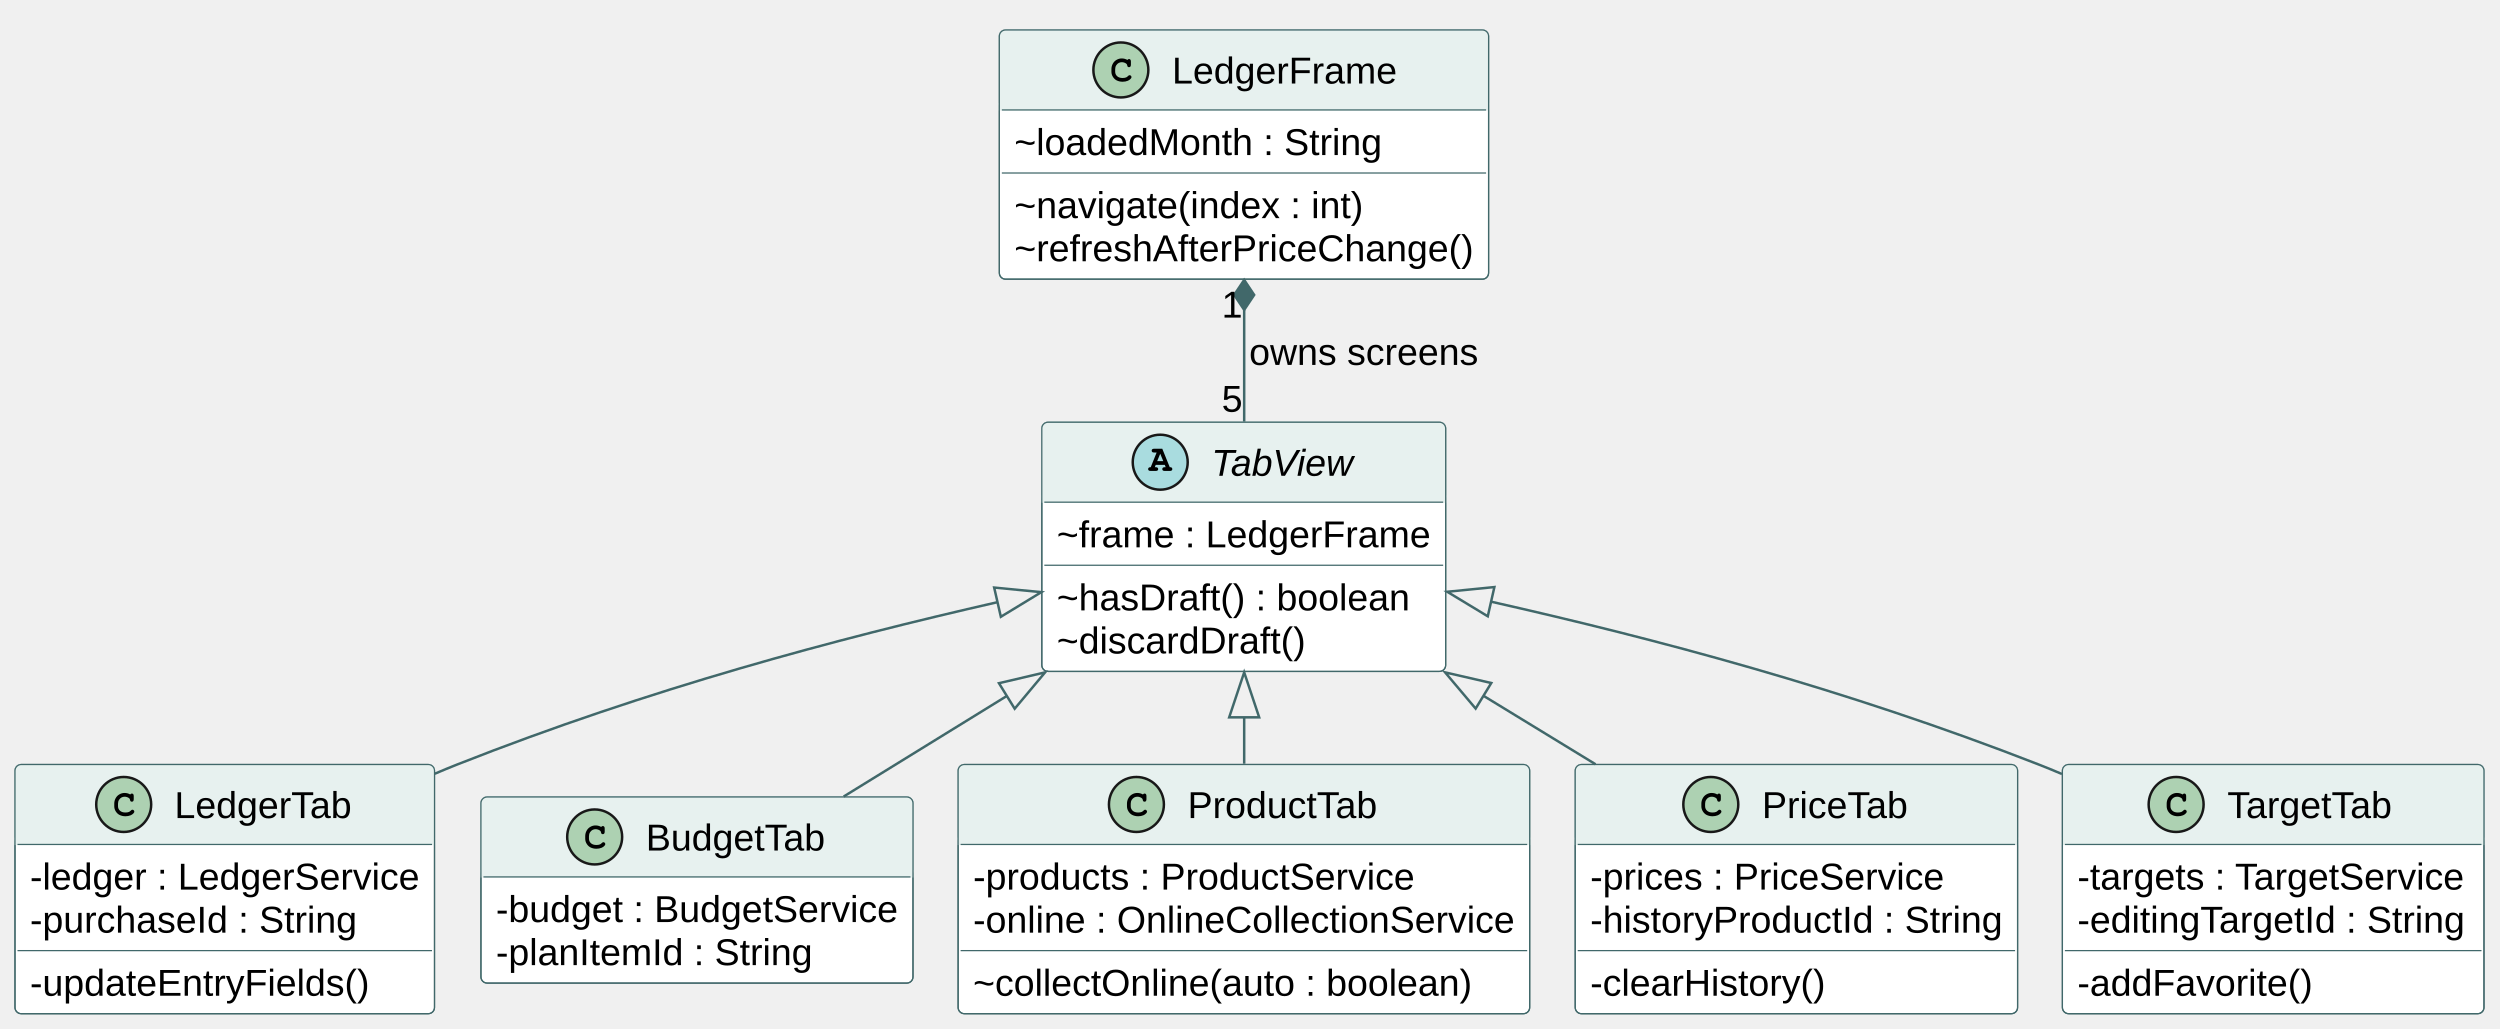
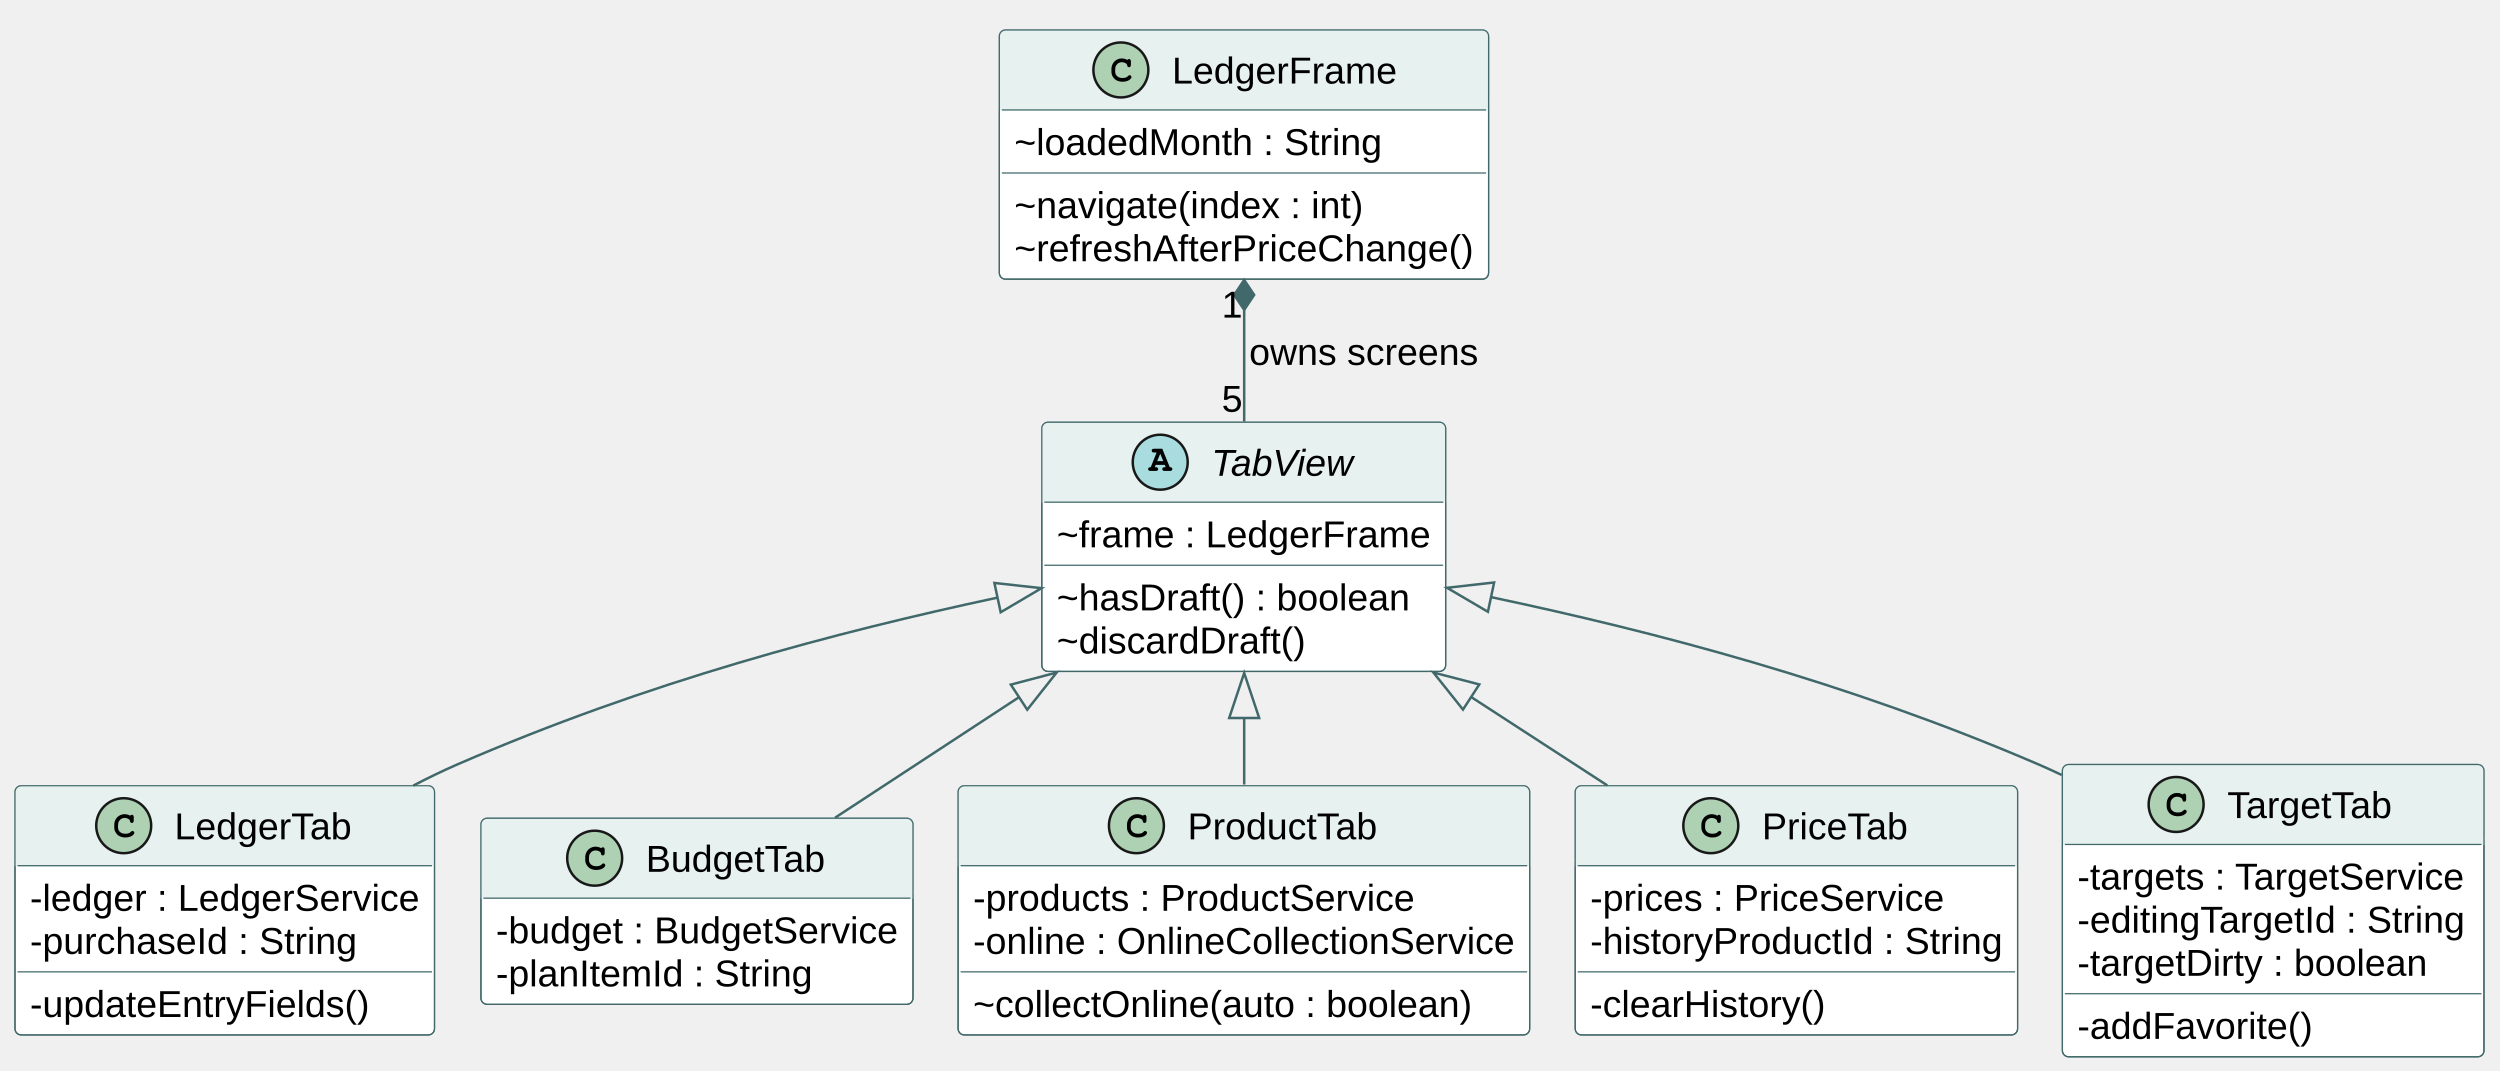
- <svg xmlns="http://www.w3.org/2000/svg" contentStyleType="text/css" data-diagram-type="CLASS" height="729.583px" preserveAspectRatio="none" style="width:1772px;height:729px;background:#FFFFFF;" version="1.1" viewBox="0 0 1772 729" width="1772.604px" zoomAndPan="magnify">
+ <svg xmlns="http://www.w3.org/2000/svg" contentStyleType="text/css" data-diagram-type="CLASS" height="759.688px" preserveAspectRatio="none" style="width:1772px;height:759px;background:#FFFFFF;" version="1.1" viewBox="0 0 1772 759" width="1772.604px" zoomAndPan="magnify">
  <defs />
  <g>
    <g class="entity" data-entity="LedgerFrame" data-source-line="13" data-uid="ent0002" id="entity_LedgerFrame">
      <rect fill="#FFFFFF" height="176.633" rx="4.427" ry="4.427" style="stroke:#41686A;stroke-width:0.885;" width="346.783" x="708.333" y="21.25" />
      <rect fill="#E7F1EF" height="56.667" rx="4.427" ry="4.427" style="stroke:#E7F1EF;stroke-width:0.885;" width="346.783" x="708.333" y="21.25" />
      <rect fill="#E7F1EF" height="4.427" style="stroke:#E7F1EF;stroke-width:0.885;" width="346.783" x="708.333" y="73.49" />
      <rect fill="none" height="176.633" rx="4.427" ry="4.427" style="stroke:#41686A;stroke-width:0.885;" width="346.783" x="708.333" y="21.25" />
      <ellipse cx="794.472" cy="49.583" fill="#ADD1B2" rx="19.479" ry="19.479" style="stroke:#181818;stroke-width:1.771;" />
      <path d="M799.093,42.5 Q799.342,42.168 799.619,42.002 Q799.923,41.836 800.255,41.836 Q800.837,41.836 801.196,42.251 Q801.583,42.638 801.583,43.607 L801.583,45.848 Q801.583,46.816 801.196,47.231 Q800.837,47.619 800.255,47.619 Q799.73,47.619 799.398,47.342 Q799.066,47.038 798.927,46.208 Q798.817,45.682 798.568,45.378 Q798.014,44.797 797.046,44.437 Q796.105,44.077 795.164,44.077 Q793.975,44.077 792.951,44.603 Q791.955,45.129 791.18,46.291 Q790.433,47.453 790.433,49.058 L790.433,50.801 Q790.433,52.71 791.816,54.01 Q793.227,55.283 795.69,55.283 Q797.184,55.283 798.208,54.868 Q798.789,54.647 799.481,53.955 Q799.896,53.54 800.117,53.429 Q800.366,53.291 800.643,53.291 Q801.196,53.291 801.583,53.706 Q801.999,54.093 801.999,54.647 Q801.999,55.2 801.445,55.809 Q800.643,56.722 799.398,57.248 Q797.737,57.94 795.718,57.94 Q793.366,57.94 791.457,56.971 Q789.935,56.196 788.856,54.508 Q787.777,52.821 787.777,50.856 L787.777,49.03 Q787.777,46.955 788.745,45.184 Q789.713,43.385 791.429,42.417 Q793.144,41.421 795.054,41.421 Q796.216,41.421 797.212,41.698 Q798.208,41.974 799.093,42.5 Z " fill="#000000" />
      <text fill="#000000" font-family="Arial" font-size="26.562" lengthAdjust="spacing" textLength="159.453" x="830.775" y="59.227">LedgerFrame</text>
      <line style="stroke:#41686A;stroke-width:0.885;" x1="710.104" x2="1053.346" y1="77.917" y2="77.917" />
      <text fill="#000000" font-family="Arial" font-size="26.562" lengthAdjust="spacing" textLength="260.632" x="718.958" y="109.915">~loadedMonth : String</text>
      <line style="stroke:#41686A;stroke-width:0.885;" x1="710.104" x2="1053.346" y1="122.628" y2="122.628" />
      <text fill="#000000" font-family="Arial" font-size="26.562" lengthAdjust="spacing" textLength="247.324" x="718.958" y="154.626">~navigate(index : int)</text>
      <text fill="#000000" font-family="Arial" font-size="26.562" lengthAdjust="spacing" textLength="325.533" x="718.958" y="185.171">~refreshAfterPriceChange()</text>
    </g>
    <g class="entity" data-entity="TabView" data-source-line="18" data-uid="ent0003" id="entity_TabView">
      <rect fill="#FFFFFF" height="176.633" rx="4.427" ry="4.427" style="stroke:#41686A;stroke-width:0.885;" width="286.252" x="738.438" y="299.271" />
      <rect fill="#E7F1EF" height="56.667" rx="4.427" ry="4.427" style="stroke:#E7F1EF;stroke-width:0.885;" width="286.252" x="738.438" y="299.271" />
      <rect fill="#E7F1EF" height="4.427" style="stroke:#E7F1EF;stroke-width:0.885;" width="286.252" x="738.438" y="351.51" />
      <rect fill="none" height="176.633" rx="4.427" ry="4.427" style="stroke:#41686A;stroke-width:0.885;" width="286.252" x="738.438" y="299.271" />
      <ellipse cx="822.365" cy="327.604" fill="#A9DCDF" rx="19.479" ry="19.479" style="stroke:#181818;stroke-width:1.771;" />
      <path d="M825.603,329.513 L819.156,329.513 L818.519,331.146 L819.156,331.146 Q820.124,331.146 820.511,331.533 Q820.927,331.893 820.927,332.474 Q820.927,333.055 820.511,333.442 Q820.124,333.802 819.156,333.802 L815.586,333.802 Q814.618,333.802 814.203,333.442 Q813.788,333.055 813.788,332.474 Q813.788,331.865 814.231,331.505 Q814.646,331.118 815.642,331.146 L819.82,320.742 L818.077,320.742 Q817.108,320.742 816.693,320.382 Q816.306,319.995 816.306,319.414 Q816.306,318.805 816.693,318.446 Q817.108,318.058 818.077,318.058 L823.832,318.086 L829.117,331.146 Q830.057,331.146 830.362,331.339 Q830.943,331.782 830.943,332.474 Q830.943,333.055 830.528,333.442 Q830.14,333.802 829.172,333.802 L825.603,333.802 Q824.634,333.802 824.219,333.442 Q823.832,333.055 823.832,332.474 Q823.832,331.893 824.219,331.533 Q824.634,331.146 825.603,331.146 L826.239,331.146 L825.603,329.513 Z M824.524,326.857 L822.365,321.6 L820.207,326.857 L824.524,326.857 Z " fill="#000000" />
      <text fill="#000000" font-family="Arial" font-size="26.562" font-style="italic" lengthAdjust="spacing" textLength="103.345" x="858.667" y="337.247">TabView</text>
      <line style="stroke:#41686A;stroke-width:0.885;" x1="740.208" x2="1022.919" y1="355.938" y2="355.938" />
      <text fill="#000000" font-family="Arial" font-size="26.562" lengthAdjust="spacing" textLength="265.002" x="749.062" y="387.936">~frame : LedgerFrame</text>
      <line style="stroke:#41686A;stroke-width:0.885;" x1="740.208" x2="1022.919" y1="400.648" y2="400.648" />
      <text fill="#000000" font-family="Arial" font-size="26.562" lengthAdjust="spacing" textLength="250.269" x="749.062" y="432.647">~hasDraft() : boolean</text>
      <text fill="#000000" font-family="Arial" font-size="26.562" lengthAdjust="spacing" textLength="176.392" x="749.062" y="463.191">~discardDraft()</text>
    </g>
    <g class="entity" data-entity="LedgerTab" data-source-line="23" data-uid="ent0004" id="entity_LedgerTab">
-       <rect fill="#FFFFFF" height="176.633" rx="4.427" ry="4.427" style="stroke:#41686A;stroke-width:0.885;" width="297.355" x="10.625" y="541.875" />
-       <rect fill="#E7F1EF" height="56.667" rx="4.427" ry="4.427" style="stroke:#E7F1EF;stroke-width:0.885;" width="297.355" x="10.625" y="541.875" />
-       <rect fill="#E7F1EF" height="4.427" style="stroke:#E7F1EF;stroke-width:0.885;" width="297.355" x="10.625" y="594.115" />
-       <rect fill="none" height="176.633" rx="4.427" ry="4.427" style="stroke:#41686A;stroke-width:0.885;" width="297.355" x="10.625" y="541.875" />
-       <ellipse cx="87.681" cy="570.208" fill="#ADD1B2" rx="19.479" ry="19.479" style="stroke:#181818;stroke-width:1.771;" />
-       <path d="M92.302,563.125 Q92.551,562.793 92.827,562.627 Q93.132,562.461 93.464,562.461 Q94.045,562.461 94.404,562.876 Q94.792,563.263 94.792,564.232 L94.792,566.473 Q94.792,567.441 94.404,567.856 Q94.045,568.244 93.464,568.244 Q92.938,568.244 92.606,567.967 Q92.274,567.663 92.136,566.833 Q92.025,566.307 91.776,566.003 Q91.223,565.422 90.254,565.062 Q89.313,564.702 88.373,564.702 Q87.183,564.702 86.159,565.228 Q85.163,565.754 84.388,566.916 Q83.641,568.078 83.641,569.683 L83.641,571.426 Q83.641,573.335 85.025,574.635 Q86.436,575.908 88.898,575.908 Q90.392,575.908 91.416,575.493 Q91.997,575.272 92.689,574.58 Q93.104,574.165 93.325,574.054 Q93.574,573.916 93.851,573.916 Q94.404,573.916 94.792,574.331 Q95.207,574.718 95.207,575.272 Q95.207,575.825 94.653,576.434 Q93.851,577.347 92.606,577.873 Q90.946,578.564 88.926,578.564 Q86.574,578.564 84.665,577.596 Q83.143,576.821 82.064,575.134 Q80.985,573.446 80.985,571.481 L80.985,569.655 Q80.985,567.58 81.953,565.809 Q82.922,564.01 84.637,563.042 Q86.353,562.046 88.262,562.046 Q89.424,562.046 90.42,562.323 Q91.416,562.599 92.302,563.125 Z " fill="#000000" />
-       <text fill="#000000" font-family="Arial" font-size="26.562" lengthAdjust="spacing" textLength="128.481" x="123.693" y="579.851">LedgerTab</text>
-       <line style="stroke:#41686A;stroke-width:0.885;" x1="12.396" x2="306.209" y1="598.542" y2="598.542" />
-       <text fill="#000000" font-family="Arial" font-size="26.562" lengthAdjust="spacing" textLength="276.105" x="21.25" y="630.54">-ledger : LedgerService</text>
-       <text fill="#000000" font-family="Arial" font-size="26.562" lengthAdjust="spacing" textLength="231.799" x="21.25" y="661.085">-purchaseId : String</text>
-       <line style="stroke:#41686A;stroke-width:0.885;" x1="12.396" x2="306.209" y1="673.797" y2="673.797" />
-       <text fill="#000000" font-family="Arial" font-size="26.562" lengthAdjust="spacing" textLength="240.632" x="21.25" y="705.795">-updateEntryFields()</text>
+       <rect fill="#FFFFFF" height="176.633" rx="4.427" ry="4.427" style="stroke:#41686A;stroke-width:0.885;" width="297.355" x="10.625" y="556.927" />
+       <rect fill="#E7F1EF" height="56.667" rx="4.427" ry="4.427" style="stroke:#E7F1EF;stroke-width:0.885;" width="297.355" x="10.625" y="556.927" />
+       <rect fill="#E7F1EF" height="4.427" style="stroke:#E7F1EF;stroke-width:0.885;" width="297.355" x="10.625" y="609.167" />
+       <rect fill="none" height="176.633" rx="4.427" ry="4.427" style="stroke:#41686A;stroke-width:0.885;" width="297.355" x="10.625" y="556.927" />
+       <ellipse cx="87.681" cy="585.26" fill="#ADD1B2" rx="19.479" ry="19.479" style="stroke:#181818;stroke-width:1.771;" />
+       <path d="M92.302,578.177 Q92.551,577.845 92.827,577.679 Q93.132,577.513 93.464,577.513 Q94.045,577.513 94.404,577.928 Q94.792,578.315 94.792,579.284 L94.792,581.525 Q94.792,582.494 94.404,582.909 Q94.045,583.296 93.464,583.296 Q92.938,583.296 92.606,583.019 Q92.274,582.715 92.136,581.885 Q92.025,581.359 91.776,581.055 Q91.223,580.474 90.254,580.114 Q89.313,579.754 88.373,579.754 Q87.183,579.754 86.159,580.28 Q85.163,580.806 84.388,581.968 Q83.641,583.13 83.641,584.735 L83.641,586.478 Q83.641,588.387 85.025,589.688 Q86.436,590.96 88.898,590.96 Q90.392,590.96 91.416,590.545 Q91.997,590.324 92.689,589.632 Q93.104,589.217 93.325,589.106 Q93.574,588.968 93.851,588.968 Q94.404,588.968 94.792,589.383 Q95.207,589.77 95.207,590.324 Q95.207,590.877 94.653,591.486 Q93.851,592.399 92.606,592.925 Q90.946,593.616 88.926,593.616 Q86.574,593.616 84.665,592.648 Q83.143,591.873 82.064,590.186 Q80.985,588.498 80.985,586.533 L80.985,584.707 Q80.985,582.632 81.953,580.861 Q82.922,579.062 84.637,578.094 Q86.353,577.098 88.262,577.098 Q89.424,577.098 90.42,577.375 Q91.416,577.651 92.302,578.177 Z " fill="#000000" />
+       <text fill="#000000" font-family="Arial" font-size="26.562" lengthAdjust="spacing" textLength="128.481" x="123.693" y="594.904">LedgerTab</text>
+       <line style="stroke:#41686A;stroke-width:0.885;" x1="12.396" x2="306.209" y1="613.594" y2="613.594" />
+       <text fill="#000000" font-family="Arial" font-size="26.562" lengthAdjust="spacing" textLength="276.105" x="21.25" y="645.592">-ledger : LedgerService</text>
+       <text fill="#000000" font-family="Arial" font-size="26.562" lengthAdjust="spacing" textLength="231.799" x="21.25" y="676.137">-purchaseId : String</text>
+       <line style="stroke:#41686A;stroke-width:0.885;" x1="12.396" x2="306.209" y1="688.849" y2="688.849" />
+       <text fill="#000000" font-family="Arial" font-size="26.562" lengthAdjust="spacing" textLength="240.632" x="21.25" y="720.848">-updateEntryFields()</text>
    </g>
    <g class="entity" data-entity="BudgetTab" data-source-line="28" data-uid="ent0005" id="entity_BudgetTab">
-       <rect fill="#FFFFFF" height="131.922" rx="4.427" ry="4.427" style="stroke:#41686A;stroke-width:0.885;" width="306.239" x="340.885" y="564.896" />
-       <rect fill="#E7F1EF" height="56.667" rx="4.427" ry="4.427" style="stroke:#E7F1EF;stroke-width:0.885;" width="306.239" x="340.885" y="564.896" />
-       <rect fill="#E7F1EF" height="4.427" style="stroke:#E7F1EF;stroke-width:0.885;" width="306.239" x="340.885" y="617.135" />
-       <rect fill="none" height="131.922" rx="4.427" ry="4.427" style="stroke:#41686A;stroke-width:0.885;" width="306.239" x="340.885" y="564.896" />
-       <ellipse cx="421.499" cy="593.229" fill="#ADD1B2" rx="19.479" ry="19.479" style="stroke:#181818;stroke-width:1.771;" />
-       <path d="M426.12,586.146 Q426.369,585.814 426.646,585.648 Q426.95,585.482 427.282,585.482 Q427.863,585.482 428.223,585.897 Q428.61,586.284 428.61,587.253 L428.61,589.494 Q428.61,590.462 428.223,590.877 Q427.863,591.265 427.282,591.265 Q426.757,591.265 426.425,590.988 Q426.092,590.684 425.954,589.854 Q425.844,589.328 425.594,589.023 Q425.041,588.442 424.073,588.083 Q423.132,587.723 422.191,587.723 Q421.001,587.723 419.978,588.249 Q418.981,588.774 418.207,589.937 Q417.46,591.099 417.46,592.703 L417.46,594.447 Q417.46,596.356 418.843,597.656 Q420.254,598.929 422.717,598.929 Q424.211,598.929 425.235,598.514 Q425.816,598.293 426.507,597.601 Q426.923,597.186 427.144,597.075 Q427.393,596.937 427.67,596.937 Q428.223,596.937 428.61,597.352 Q429.025,597.739 429.025,598.293 Q429.025,598.846 428.472,599.455 Q427.67,600.368 426.425,600.894 Q424.764,601.585 422.745,601.585 Q420.393,601.585 418.483,600.617 Q416.962,599.842 415.882,598.154 Q414.803,596.466 414.803,594.502 L414.803,592.676 Q414.803,590.601 415.772,588.83 Q416.74,587.031 418.456,586.063 Q420.171,585.067 422.08,585.067 Q423.243,585.067 424.239,585.343 Q425.235,585.62 426.12,586.146 Z " fill="#000000" />
-       <text fill="#000000" font-family="Arial" font-size="26.562" lengthAdjust="spacing" textLength="129.959" x="457.801" y="602.872">BudgetTab</text>
-       <line style="stroke:#41686A;stroke-width:0.885;" x1="342.656" x2="645.354" y1="621.562" y2="621.562" />
-       <text fill="#000000" font-family="Arial" font-size="26.562" lengthAdjust="spacing" textLength="284.989" x="351.51" y="653.561">-budget : BudgetService</text>
-       <text fill="#000000" font-family="Arial" font-size="26.562" lengthAdjust="spacing" textLength="224.406" x="351.51" y="684.105">-planItemId : String</text>
+       <rect fill="#FFFFFF" height="131.922" rx="4.427" ry="4.427" style="stroke:#41686A;stroke-width:0.885;" width="306.239" x="340.885" y="579.948" />
+       <rect fill="#E7F1EF" height="56.667" rx="4.427" ry="4.427" style="stroke:#E7F1EF;stroke-width:0.885;" width="306.239" x="340.885" y="579.948" />
+       <rect fill="#E7F1EF" height="4.427" style="stroke:#E7F1EF;stroke-width:0.885;" width="306.239" x="340.885" y="632.188" />
+       <rect fill="none" height="131.922" rx="4.427" ry="4.427" style="stroke:#41686A;stroke-width:0.885;" width="306.239" x="340.885" y="579.948" />
+       <ellipse cx="421.499" cy="608.281" fill="#ADD1B2" rx="19.479" ry="19.479" style="stroke:#181818;stroke-width:1.771;" />
+       <path d="M426.12,601.198 Q426.369,600.866 426.646,600.7 Q426.95,600.534 427.282,600.534 Q427.863,600.534 428.223,600.949 Q428.61,601.336 428.61,602.305 L428.61,604.546 Q428.61,605.514 428.223,605.929 Q427.863,606.317 427.282,606.317 Q426.757,606.317 426.425,606.04 Q426.092,605.736 425.954,604.906 Q425.844,604.38 425.594,604.076 Q425.041,603.495 424.073,603.135 Q423.132,602.775 422.191,602.775 Q421.001,602.775 419.978,603.301 Q418.981,603.827 418.207,604.989 Q417.46,606.151 417.46,607.755 L417.46,609.499 Q417.46,611.408 418.843,612.708 Q420.254,613.981 422.717,613.981 Q424.211,613.981 425.235,613.566 Q425.816,613.345 426.507,612.653 Q426.923,612.238 427.144,612.127 Q427.393,611.989 427.67,611.989 Q428.223,611.989 428.61,612.404 Q429.025,612.791 429.025,613.345 Q429.025,613.898 428.472,614.507 Q427.67,615.42 426.425,615.946 Q424.764,616.637 422.745,616.637 Q420.393,616.637 418.483,615.669 Q416.962,614.894 415.882,613.206 Q414.803,611.519 414.803,609.554 L414.803,607.728 Q414.803,605.653 415.772,603.882 Q416.74,602.083 418.456,601.115 Q420.171,600.119 422.08,600.119 Q423.243,600.119 424.239,600.395 Q425.235,600.672 426.12,601.198 Z " fill="#000000" />
+       <text fill="#000000" font-family="Arial" font-size="26.562" lengthAdjust="spacing" textLength="129.959" x="457.801" y="617.924">BudgetTab</text>
+       <line style="stroke:#41686A;stroke-width:0.885;" x1="342.656" x2="645.354" y1="636.615" y2="636.615" />
+       <text fill="#000000" font-family="Arial" font-size="26.562" lengthAdjust="spacing" textLength="284.989" x="351.51" y="668.613">-budget : BudgetService</text>
+       <text fill="#000000" font-family="Arial" font-size="26.562" lengthAdjust="spacing" textLength="224.406" x="351.51" y="699.158">-planItemId : String</text>
    </g>
    <g class="entity" data-entity="ProductTab" data-source-line="32" data-uid="ent0006" id="entity_ProductTab">
-       <rect fill="#FFFFFF" height="176.633" rx="4.427" ry="4.427" style="stroke:#41686A;stroke-width:0.885;" width="405.122" x="679.115" y="541.875" />
-       <rect fill="#E7F1EF" height="56.667" rx="4.427" ry="4.427" style="stroke:#E7F1EF;stroke-width:0.885;" width="405.122" x="679.115" y="541.875" />
-       <rect fill="#E7F1EF" height="4.427" style="stroke:#E7F1EF;stroke-width:0.885;" width="405.122" x="679.115" y="594.115" />
-       <rect fill="none" height="176.633" rx="4.427" ry="4.427" style="stroke:#41686A;stroke-width:0.885;" width="405.122" x="679.115" y="541.875" />
-       <ellipse cx="805.493" cy="570.208" fill="#ADD1B2" rx="19.479" ry="19.479" style="stroke:#181818;stroke-width:1.771;" />
-       <path d="M810.114,563.125 Q810.363,562.793 810.64,562.627 Q810.944,562.461 811.276,562.461 Q811.857,562.461 812.217,562.876 Q812.604,563.263 812.604,564.232 L812.604,566.473 Q812.604,567.441 812.217,567.856 Q811.857,568.244 811.276,568.244 Q810.75,568.244 810.418,567.967 Q810.086,567.663 809.948,566.833 Q809.837,566.307 809.588,566.003 Q809.035,565.422 808.066,565.062 Q807.126,564.702 806.185,564.702 Q804.995,564.702 803.971,565.228 Q802.975,565.754 802.201,566.916 Q801.453,568.078 801.453,569.683 L801.453,571.426 Q801.453,573.335 802.837,574.635 Q804.248,575.908 806.711,575.908 Q808.205,575.908 809.229,575.493 Q809.809,575.272 810.501,574.58 Q810.916,574.165 811.138,574.054 Q811.387,573.916 811.663,573.916 Q812.217,573.916 812.604,574.331 Q813.019,574.718 813.019,575.272 Q813.019,575.825 812.466,576.434 Q811.663,577.347 810.418,577.873 Q808.758,578.564 806.738,578.564 Q804.386,578.564 802.477,577.596 Q800.955,576.821 799.876,575.134 Q798.797,573.446 798.797,571.481 L798.797,569.655 Q798.797,567.58 799.766,565.809 Q800.734,564.01 802.449,563.042 Q804.165,562.046 806.074,562.046 Q807.236,562.046 808.232,562.323 Q809.229,562.599 810.114,563.125 Z " fill="#000000" />
-       <text fill="#000000" font-family="Arial" font-size="26.562" lengthAdjust="spacing" textLength="137.313" x="841.795" y="579.851">ProductTab</text>
-       <line style="stroke:#41686A;stroke-width:0.885;" x1="680.885" x2="1082.466" y1="598.542" y2="598.542" />
-       <text fill="#000000" font-family="Arial" font-size="26.562" lengthAdjust="spacing" textLength="312.978" x="689.74" y="630.54">-products : ProductService</text>
-       <text fill="#000000" font-family="Arial" font-size="26.562" lengthAdjust="spacing" textLength="383.872" x="689.74" y="661.085">-online : OnlineCollectionService</text>
-       <line style="stroke:#41686A;stroke-width:0.885;" x1="680.885" x2="1082.466" y1="673.797" y2="673.797" />
-       <text fill="#000000" font-family="Arial" font-size="26.562" lengthAdjust="spacing" textLength="353.652" x="689.74" y="705.795">~collectOnline(auto : boolean)</text>
+       <rect fill="#FFFFFF" height="176.633" rx="4.427" ry="4.427" style="stroke:#41686A;stroke-width:0.885;" width="405.122" x="679.115" y="556.927" />
+       <rect fill="#E7F1EF" height="56.667" rx="4.427" ry="4.427" style="stroke:#E7F1EF;stroke-width:0.885;" width="405.122" x="679.115" y="556.927" />
+       <rect fill="#E7F1EF" height="4.427" style="stroke:#E7F1EF;stroke-width:0.885;" width="405.122" x="679.115" y="609.167" />
+       <rect fill="none" height="176.633" rx="4.427" ry="4.427" style="stroke:#41686A;stroke-width:0.885;" width="405.122" x="679.115" y="556.927" />
+       <ellipse cx="805.493" cy="585.26" fill="#ADD1B2" rx="19.479" ry="19.479" style="stroke:#181818;stroke-width:1.771;" />
+       <path d="M810.114,578.177 Q810.363,577.845 810.64,577.679 Q810.944,577.513 811.276,577.513 Q811.857,577.513 812.217,577.928 Q812.604,578.315 812.604,579.284 L812.604,581.525 Q812.604,582.494 812.217,582.909 Q811.857,583.296 811.276,583.296 Q810.75,583.296 810.418,583.019 Q810.086,582.715 809.948,581.885 Q809.837,581.359 809.588,581.055 Q809.035,580.474 808.066,580.114 Q807.126,579.754 806.185,579.754 Q804.995,579.754 803.971,580.28 Q802.975,580.806 802.201,581.968 Q801.453,583.13 801.453,584.735 L801.453,586.478 Q801.453,588.387 802.837,589.688 Q804.248,590.96 806.711,590.96 Q808.205,590.96 809.229,590.545 Q809.809,590.324 810.501,589.632 Q810.916,589.217 811.138,589.106 Q811.387,588.968 811.663,588.968 Q812.217,588.968 812.604,589.383 Q813.019,589.77 813.019,590.324 Q813.019,590.877 812.466,591.486 Q811.663,592.399 810.418,592.925 Q808.758,593.616 806.738,593.616 Q804.386,593.616 802.477,592.648 Q800.955,591.873 799.876,590.186 Q798.797,588.498 798.797,586.533 L798.797,584.707 Q798.797,582.632 799.766,580.861 Q800.734,579.062 802.449,578.094 Q804.165,577.098 806.074,577.098 Q807.236,577.098 808.232,577.375 Q809.229,577.651 810.114,578.177 Z " fill="#000000" />
+       <text fill="#000000" font-family="Arial" font-size="26.562" lengthAdjust="spacing" textLength="137.313" x="841.795" y="594.904">ProductTab</text>
+       <line style="stroke:#41686A;stroke-width:0.885;" x1="680.885" x2="1082.466" y1="613.594" y2="613.594" />
+       <text fill="#000000" font-family="Arial" font-size="26.562" lengthAdjust="spacing" textLength="312.978" x="689.74" y="645.592">-products : ProductService</text>
+       <text fill="#000000" font-family="Arial" font-size="26.562" lengthAdjust="spacing" textLength="383.872" x="689.74" y="676.137">-online : OnlineCollectionService</text>
+       <line style="stroke:#41686A;stroke-width:0.885;" x1="680.885" x2="1082.466" y1="688.849" y2="688.849" />
+       <text fill="#000000" font-family="Arial" font-size="26.562" lengthAdjust="spacing" textLength="353.652" x="689.74" y="720.848">~collectOnline(auto : boolean)</text>
    </g>
    <g class="entity" data-entity="PriceTab" data-source-line="37" data-uid="ent0007" id="entity_PriceTab">
-       <rect fill="#FFFFFF" height="176.633" rx="4.427" ry="4.427" style="stroke:#41686A;stroke-width:0.885;" width="313.554" x="1116.51" y="541.875" />
-       <rect fill="#E7F1EF" height="56.667" rx="4.427" ry="4.427" style="stroke:#E7F1EF;stroke-width:0.885;" width="313.554" x="1116.51" y="541.875" />
-       <rect fill="#E7F1EF" height="4.427" style="stroke:#E7F1EF;stroke-width:0.885;" width="313.554" x="1116.51" y="594.115" />
-       <rect fill="none" height="176.633" rx="4.427" ry="4.427" style="stroke:#41686A;stroke-width:0.885;" width="313.554" x="1116.51" y="541.875" />
-       <ellipse cx="1212.617" cy="570.208" fill="#ADD1B2" rx="19.479" ry="19.479" style="stroke:#181818;stroke-width:1.771;" />
-       <path d="M1217.238,563.125 Q1217.487,562.793 1217.764,562.627 Q1218.068,562.461 1218.4,562.461 Q1218.981,562.461 1219.341,562.876 Q1219.728,563.263 1219.728,564.232 L1219.728,566.473 Q1219.728,567.441 1219.341,567.856 Q1218.981,568.244 1218.4,568.244 Q1217.874,568.244 1217.542,567.967 Q1217.21,567.663 1217.072,566.833 Q1216.961,566.307 1216.712,566.003 Q1216.159,565.422 1215.19,565.062 Q1214.249,564.702 1213.309,564.702 Q1212.119,564.702 1211.095,565.228 Q1210.099,565.754 1209.324,566.916 Q1208.577,568.078 1208.577,569.683 L1208.577,571.426 Q1208.577,573.335 1209.961,574.635 Q1211.372,575.908 1213.834,575.908 Q1215.329,575.908 1216.352,575.493 Q1216.933,575.272 1217.625,574.58 Q1218.04,574.165 1218.262,574.054 Q1218.511,573.916 1218.787,573.916 Q1219.341,573.916 1219.728,574.331 Q1220.143,574.718 1220.143,575.272 Q1220.143,575.825 1219.59,576.434 Q1218.787,577.347 1217.542,577.873 Q1215.882,578.564 1213.862,578.564 Q1211.51,578.564 1209.601,577.596 Q1208.079,576.821 1207,575.134 Q1205.921,573.446 1205.921,571.481 L1205.921,569.655 Q1205.921,567.58 1206.889,565.809 Q1207.858,564.01 1209.573,563.042 Q1211.289,562.046 1213.198,562.046 Q1214.36,562.046 1215.356,562.323 Q1216.352,562.599 1217.238,563.125 Z " fill="#000000" />
-       <text fill="#000000" font-family="Arial" font-size="26.562" lengthAdjust="spacing" textLength="106.289" x="1248.919" y="579.851">PriceTab</text>
-       <line style="stroke:#41686A;stroke-width:0.885;" x1="1118.281" x2="1428.294" y1="598.542" y2="598.542" />
-       <text fill="#000000" font-family="Arial" font-size="26.562" lengthAdjust="spacing" textLength="250.93" x="1127.135" y="630.54">-prices : PriceService</text>
-       <text fill="#000000" font-family="Arial" font-size="26.562" lengthAdjust="spacing" textLength="292.304" x="1127.135" y="661.085">-historyProductId : String</text>
-       <line style="stroke:#41686A;stroke-width:0.885;" x1="1118.281" x2="1428.294" y1="673.797" y2="673.797" />
-       <text fill="#000000" font-family="Arial" font-size="26.562" lengthAdjust="spacing" textLength="166.755" x="1127.135" y="705.795">-clearHistory()</text>
+       <rect fill="#FFFFFF" height="176.633" rx="4.427" ry="4.427" style="stroke:#41686A;stroke-width:0.885;" width="313.554" x="1116.51" y="556.927" />
+       <rect fill="#E7F1EF" height="56.667" rx="4.427" ry="4.427" style="stroke:#E7F1EF;stroke-width:0.885;" width="313.554" x="1116.51" y="556.927" />
+       <rect fill="#E7F1EF" height="4.427" style="stroke:#E7F1EF;stroke-width:0.885;" width="313.554" x="1116.51" y="609.167" />
+       <rect fill="none" height="176.633" rx="4.427" ry="4.427" style="stroke:#41686A;stroke-width:0.885;" width="313.554" x="1116.51" y="556.927" />
+       <ellipse cx="1212.617" cy="585.26" fill="#ADD1B2" rx="19.479" ry="19.479" style="stroke:#181818;stroke-width:1.771;" />
+       <path d="M1217.238,578.177 Q1217.487,577.845 1217.764,577.679 Q1218.068,577.513 1218.4,577.513 Q1218.981,577.513 1219.341,577.928 Q1219.728,578.315 1219.728,579.284 L1219.728,581.525 Q1219.728,582.494 1219.341,582.909 Q1218.981,583.296 1218.4,583.296 Q1217.874,583.296 1217.542,583.019 Q1217.21,582.715 1217.072,581.885 Q1216.961,581.359 1216.712,581.055 Q1216.159,580.474 1215.19,580.114 Q1214.249,579.754 1213.309,579.754 Q1212.119,579.754 1211.095,580.28 Q1210.099,580.806 1209.324,581.968 Q1208.577,583.13 1208.577,584.735 L1208.577,586.478 Q1208.577,588.387 1209.961,589.688 Q1211.372,590.96 1213.834,590.96 Q1215.329,590.96 1216.352,590.545 Q1216.933,590.324 1217.625,589.632 Q1218.04,589.217 1218.262,589.106 Q1218.511,588.968 1218.787,588.968 Q1219.341,588.968 1219.728,589.383 Q1220.143,589.77 1220.143,590.324 Q1220.143,590.877 1219.59,591.486 Q1218.787,592.399 1217.542,592.925 Q1215.882,593.616 1213.862,593.616 Q1211.51,593.616 1209.601,592.648 Q1208.079,591.873 1207,590.186 Q1205.921,588.498 1205.921,586.533 L1205.921,584.707 Q1205.921,582.632 1206.889,580.861 Q1207.858,579.062 1209.573,578.094 Q1211.289,577.098 1213.198,577.098 Q1214.36,577.098 1215.356,577.375 Q1216.352,577.651 1217.238,578.177 Z " fill="#000000" />
+       <text fill="#000000" font-family="Arial" font-size="26.562" lengthAdjust="spacing" textLength="106.289" x="1248.919" y="594.904">PriceTab</text>
+       <line style="stroke:#41686A;stroke-width:0.885;" x1="1118.281" x2="1428.294" y1="613.594" y2="613.594" />
+       <text fill="#000000" font-family="Arial" font-size="26.562" lengthAdjust="spacing" textLength="250.93" x="1127.135" y="645.592">-prices : PriceService</text>
+       <text fill="#000000" font-family="Arial" font-size="26.562" lengthAdjust="spacing" textLength="292.304" x="1127.135" y="676.137">-historyProductId : String</text>
+       <line style="stroke:#41686A;stroke-width:0.885;" x1="1118.281" x2="1428.294" y1="688.849" y2="688.849" />
+       <text fill="#000000" font-family="Arial" font-size="26.562" lengthAdjust="spacing" textLength="166.755" x="1127.135" y="720.848">-clearHistory()</text>
    </g>
    <g class="entity" data-entity="TargetTab" data-source-line="42" data-uid="ent0008" id="entity_TargetTab">
-       <rect fill="#FFFFFF" height="176.633" rx="4.427" ry="4.427" style="stroke:#41686A;stroke-width:0.885;" width="298.82" x="1461.823" y="541.875" />
+       <rect fill="#FFFFFF" height="207.177" rx="4.427" ry="4.427" style="stroke:#41686A;stroke-width:0.885;" width="298.82" x="1461.823" y="541.875" />
      <rect fill="#E7F1EF" height="56.667" rx="4.427" ry="4.427" style="stroke:#E7F1EF;stroke-width:0.885;" width="298.82" x="1461.823" y="541.875" />
      <rect fill="#E7F1EF" height="4.427" style="stroke:#E7F1EF;stroke-width:0.885;" width="298.82" x="1461.823" y="594.115" />
-       <rect fill="none" height="176.633" rx="4.427" ry="4.427" style="stroke:#41686A;stroke-width:0.885;" width="298.82" x="1461.823" y="541.875" />
+       <rect fill="none" height="207.177" rx="4.427" ry="4.427" style="stroke:#41686A;stroke-width:0.885;" width="298.82" x="1461.823" y="541.875" />
      <ellipse cx="1542.437" cy="570.208" fill="#ADD1B2" rx="19.479" ry="19.479" style="stroke:#181818;stroke-width:1.771;" />
      <path d="M1547.058,563.125 Q1547.307,562.793 1547.583,562.627 Q1547.888,562.461 1548.22,562.461 Q1548.801,562.461 1549.16,562.876 Q1549.548,563.263 1549.548,564.232 L1549.548,566.473 Q1549.548,567.441 1549.16,567.856 Q1548.801,568.244 1548.22,568.244 Q1547.694,568.244 1547.362,567.967 Q1547.03,567.663 1546.892,566.833 Q1546.781,566.307 1546.532,566.003 Q1545.979,565.422 1545.01,565.062 Q1544.069,564.702 1543.129,564.702 Q1541.939,564.702 1540.915,565.228 Q1539.919,565.754 1539.144,566.916 Q1538.397,568.078 1538.397,569.683 L1538.397,571.426 Q1538.397,573.335 1539.781,574.635 Q1541.192,575.908 1543.654,575.908 Q1545.149,575.908 1546.172,575.493 Q1546.753,575.272 1547.445,574.58 Q1547.86,574.165 1548.081,574.054 Q1548.331,573.916 1548.607,573.916 Q1549.16,573.916 1549.548,574.331 Q1549.963,574.718 1549.963,575.272 Q1549.963,575.825 1549.41,576.434 Q1548.607,577.347 1547.362,577.873 Q1545.702,578.564 1543.682,578.564 Q1541.33,578.564 1539.421,577.596 Q1537.899,576.821 1536.82,575.134 Q1535.741,573.446 1535.741,571.481 L1535.741,569.655 Q1535.741,567.58 1536.709,565.809 Q1537.678,564.01 1539.393,563.042 Q1541.109,562.046 1543.018,562.046 Q1544.18,562.046 1545.176,562.323 Q1546.172,562.599 1547.058,563.125 Z " fill="#000000" />
      <text fill="#000000" font-family="Arial" font-size="26.562" lengthAdjust="spacing" textLength="122.54" x="1578.739" y="579.851">TargetTab</text>
      <line style="stroke:#41686A;stroke-width:0.885;" x1="1463.594" x2="1758.872" y1="598.542" y2="598.542" />
      <text fill="#000000" font-family="Arial" font-size="26.562" lengthAdjust="spacing" textLength="277.531" x="1472.448" y="630.54">-targets : TargetService</text>
      <text fill="#000000" font-family="Arial" font-size="26.562" lengthAdjust="spacing" textLength="277.57" x="1472.448" y="661.085">-editingTargetId : String</text>
-       <line style="stroke:#41686A;stroke-width:0.885;" x1="1463.594" x2="1758.872" y1="673.797" y2="673.797" />
-       <text fill="#000000" font-family="Arial" font-size="26.562" lengthAdjust="spacing" textLength="166.807" x="1472.448" y="705.795">-addFavorite()</text>
+       <text fill="#000000" font-family="Arial" font-size="26.562" lengthAdjust="spacing" textLength="248.038" x="1472.448" y="691.629">-targetDirty : boolean</text>
+       <line style="stroke:#41686A;stroke-width:0.885;" x1="1463.594" x2="1758.872" y1="704.341" y2="704.341" />
+       <text fill="#000000" font-family="Arial" font-size="26.562" lengthAdjust="spacing" textLength="166.807" x="1472.448" y="736.34">-addFavorite()</text>
    </g>
    <g class="link" data-entity-1="LedgerFrame" data-entity-2="TabView" data-uid="lnk9" id="link_LedgerFrame_TabView">
      <polygon fill="#41686A" points="881.875,198.409,874.792,209.034,881.875,219.659,888.958,209.034,881.875,198.409" style="stroke:#41686A;stroke-width:1.771;" />
      <path d="M881.875,219.659 C881.875,251.699 881.875,266.745 881.875,298.818" fill="none" style="stroke:#41686A;stroke-width:1.771;" />
      <text fill="#000000" font-family="Arial" font-size="26.562" lengthAdjust="spacing" textLength="162.397" x="885.417" y="258.665">owns screens</text>
      <text fill="#000000" font-family="Arial" font-size="26.562" lengthAdjust="spacing" textLength="14.773" x="865.938" y="291.858">5</text>
      <text fill="#000000" font-family="Arial" font-size="26.562" lengthAdjust="spacing" textLength="14.773" x="865.938" y="225.096">1</text>
    </g>
    <g class="link" data-entity-1="TabView" data-entity-2="LedgerTab" data-uid="lnk10" id="link_TabView_LedgerTab">
-       <polygon fill="none" points="738.103,419.716,704.663,416.457,709.395,437.173,738.103,419.716" style="stroke:#41686A;stroke-width:1.771;" />
-       <path d="M707.029,426.815 C592.7,452.935 460.87,487.91 324.062,541.875 C318.801,543.95 313.49,546.147 308.16,548.44" fill="none" style="stroke:#41686A;stroke-width:1.771;" />
+       <polygon fill="none" points="738.215,416.898,704.821,413.192,709.276,433.97,738.215,416.898" style="stroke:#41686A;stroke-width:1.771;" />
+       <path d="M707.048,423.581 C592.064,448.237 459.393,483.034 324.062,541.875 C313.735,546.365 303.291,551.424 292.937,556.825" fill="none" style="stroke:#41686A;stroke-width:1.771;" />
    </g>
    <g class="link" data-entity-1="TabView" data-entity-2="BudgetTab" data-uid="lnk11" id="link_TabView_BudgetTab">
-       <polygon fill="none" points="740.769,476.567,708.059,484.248,719.21,502.338,740.769,476.567" style="stroke:#41686A;stroke-width:1.771;" />
-       <path d="M713.635,493.293 C666.422,522.397 641.822,537.561 597.977,564.589" fill="none" style="stroke:#41686A;stroke-width:1.771;" />
+       <polygon fill="none" points="748.955,476.68,716.47,485.262,728.116,503.036,748.955,476.68" style="stroke:#41686A;stroke-width:1.771;" />
+       <path d="M722.293,494.149 C670.766,527.913 639.503,548.398 591.909,579.584" fill="none" style="stroke:#41686A;stroke-width:1.771;" />
    </g>
    <g class="link" data-entity-1="TabView" data-entity-2="ProductTab" data-uid="lnk12" id="link_TabView_ProductTab">
-       <polygon fill="none" points="881.875,476.567,871.25,508.442,892.5,508.442,881.875,476.567" style="stroke:#41686A;stroke-width:1.771;" />
-       <path d="M881.875,508.442 C881.875,529.535 881.875,520.218 881.875,541.327" fill="none" style="stroke:#41686A;stroke-width:1.771;" />
+       <polygon fill="none" points="881.875,477.035,871.25,508.91,892.5,508.91,881.875,477.035" style="stroke:#41686A;stroke-width:1.771;" />
+       <path d="M881.875,508.91 C881.875,534.465 881.875,530.52 881.875,556.085" fill="none" style="stroke:#41686A;stroke-width:1.771;" />
    </g>
    <g class="link" data-entity-1="TabView" data-entity-2="PriceTab" data-uid="lnk13" id="link_TabView_PriceTab">
-       <polygon fill="none" points="1024.27,476.567,1045.933,502.25,1057.01,484.116,1024.27,476.567" style="stroke:#41686A;stroke-width:1.771;" />
-       <path d="M1051.471,493.183 C1086.221,514.41 1096.196,520.503 1130.94,541.727" fill="none" style="stroke:#41686A;stroke-width:1.771;" />
+       <polygon fill="none" points="1016.009,476.68,1036.957,502.95,1048.529,485.127,1016.009,476.68" style="stroke:#41686A;stroke-width:1.771;" />
+       <path d="M1042.743,494.038 C1082.571,519.9 1099.453,530.861 1139.27,556.715" fill="none" style="stroke:#41686A;stroke-width:1.771;" />
    </g>
    <g class="link" data-entity-1="TabView" data-entity-2="TargetTab" data-uid="lnk14" id="link_TabView_TargetTab">
-       <polygon fill="none" points="1025.784,419.444,1054.532,436.836,1059.218,416.109,1025.784,419.444" style="stroke:#41686A;stroke-width:1.771;" />
-       <path d="M1056.875,426.472 C1172.321,452.569 1306.323,487.716 1445,541.875 C1450.464,544.009 1455.983,546.272 1461.522,548.635" fill="none" style="stroke:#41686A;stroke-width:1.771;" />
+       <polygon fill="none" points="1025.654,416.63,1054.632,433.635,1059.04,412.847,1025.654,416.63" style="stroke:#41686A;stroke-width:1.771;" />
+       <path d="M1056.836,423.241 C1172.935,447.856 1307.793,482.802 1445,541.875 C1450.445,544.219 1455.924,546.719 1461.406,549.342" fill="none" style="stroke:#41686A;stroke-width:1.771;" />
    </g>
  </g>
</svg>
